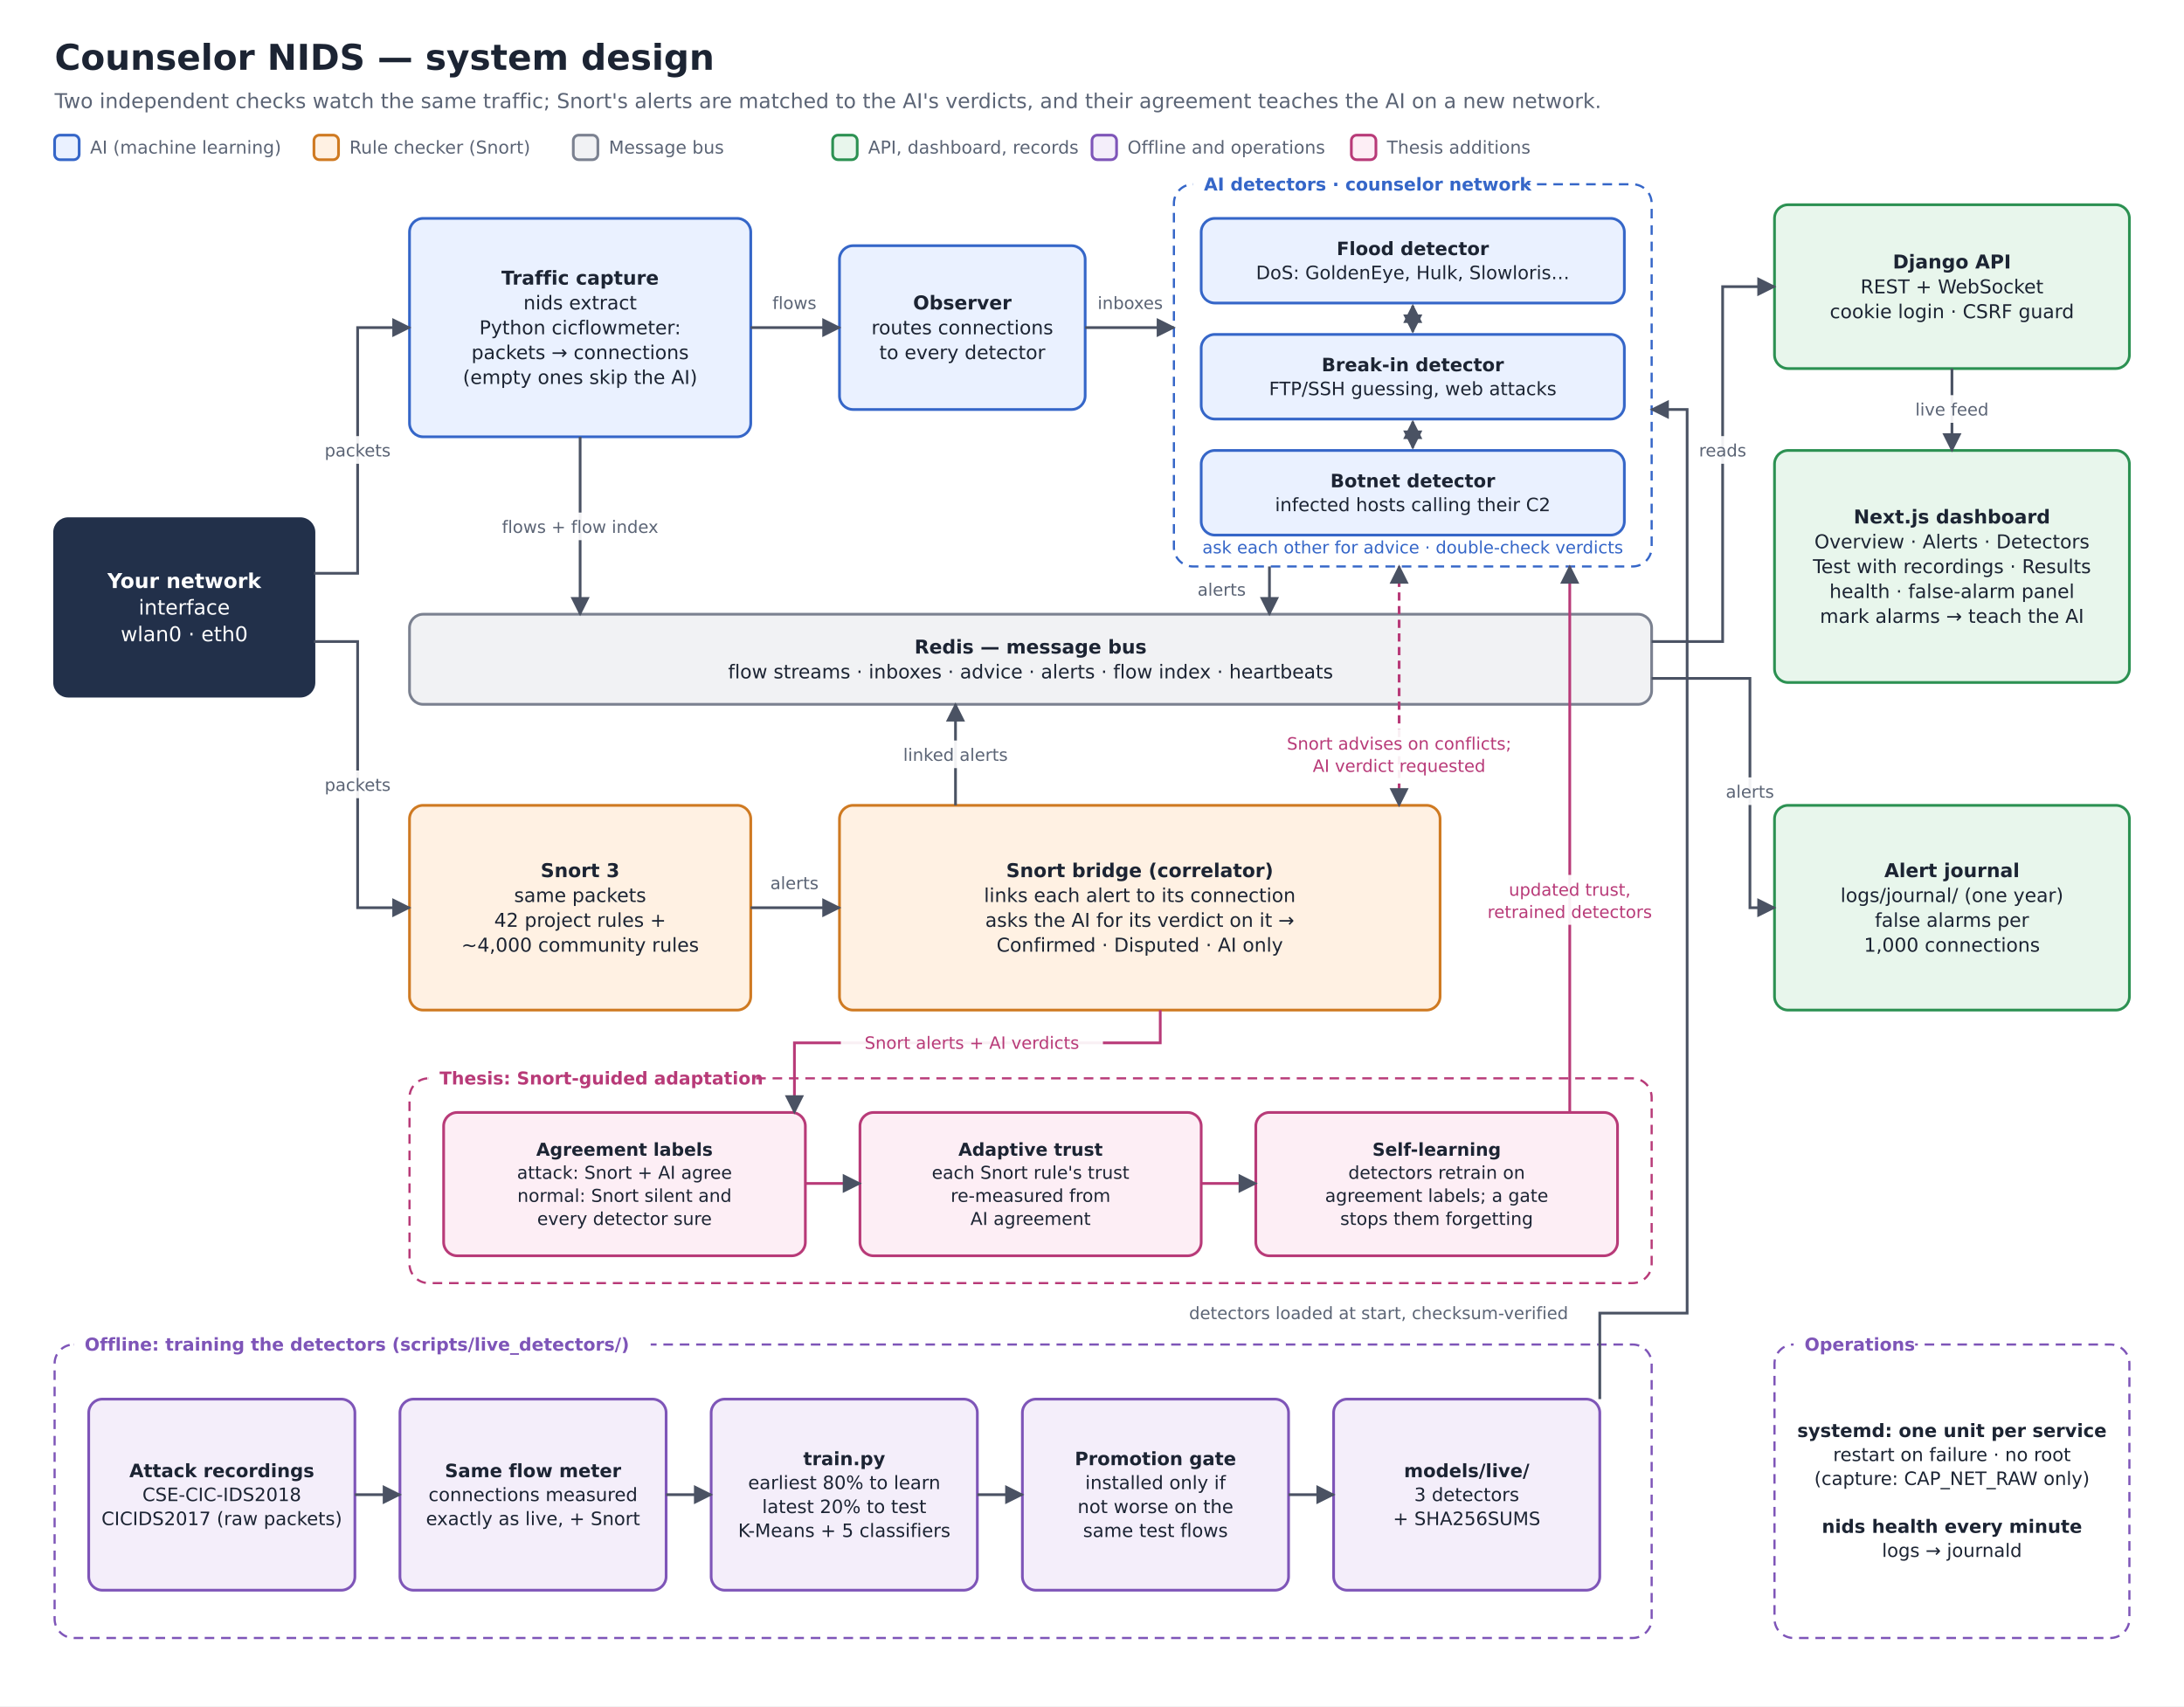
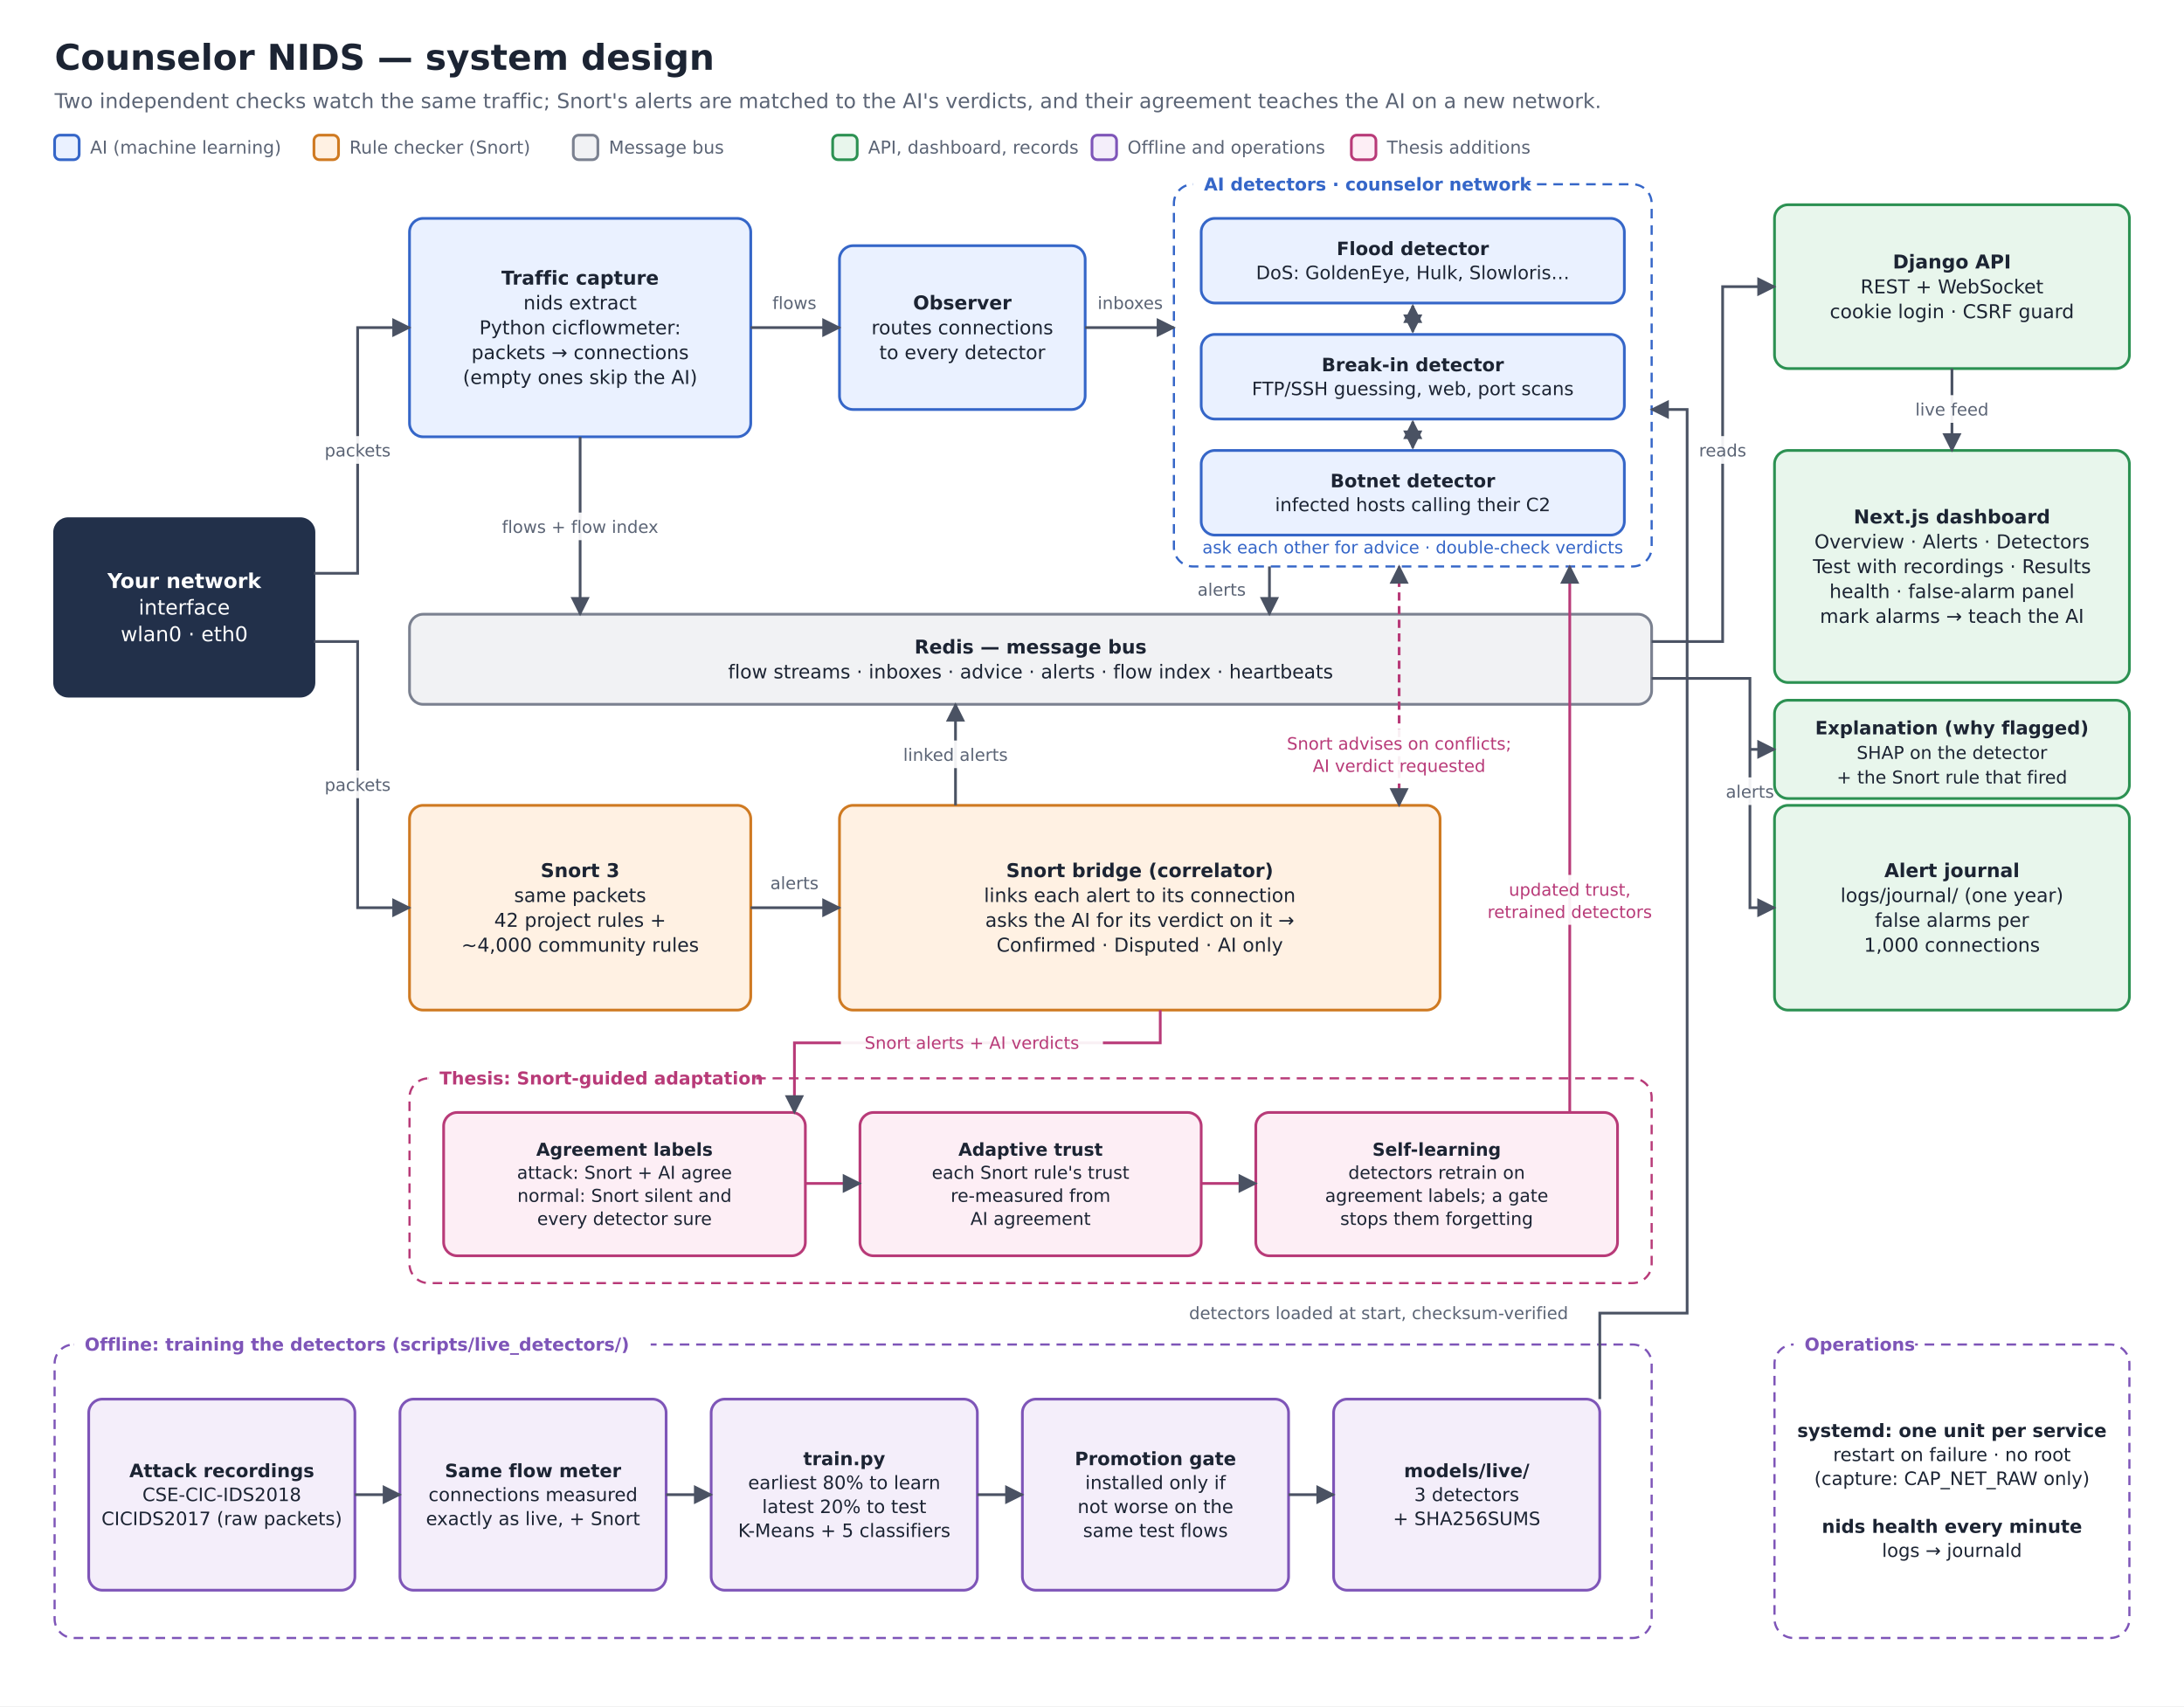
<svg xmlns="http://www.w3.org/2000/svg" width="1600" height="1250" viewBox="0 0 1600 1250" font-family="DejaVu Sans, Helvetica, Arial, sans-serif">
  <defs>
    <marker id="head" viewBox="0 0 10 10" refX="9" refY="5" markerWidth="7" markerHeight="7" orient="auto-start-reverse">
      <path d="M0,0 L10,5 L0,10 z" fill="#4A5263" />
    </marker>
  </defs>
  <rect width="1600" height="1250" fill="#FFFFFF" />
  <text x="40" y="51.1" font-size="26" font-weight="bold" fill="#1C2433" text-anchor="start">Counselor NIDS — system design</text>
  <text x="40" y="79.2" font-size="15" font-weight="normal" fill="#5B6475" text-anchor="start">Two independent checks watch the same traffic; Snort's alerts are matched to the AI's verdicts, and their agreement teaches the AI on a new network.</text>
  <rect x="40" y="99" width="18" height="18" rx="4" fill="#EAF1FF" stroke="#3566C8" stroke-width="2" />
  <text x="66" y="112.5" font-size="13" font-weight="normal" fill="#5B6475" text-anchor="start">AI (machine learning)</text>
  <rect x="230" y="99" width="18" height="18" rx="4" fill="#FFF1E3" stroke="#CF7A22" stroke-width="2" />
  <text x="256" y="112.5" font-size="13" font-weight="normal" fill="#5B6475" text-anchor="start">Rule checker (Snort)</text>
  <rect x="420" y="99" width="18" height="18" rx="4" fill="#F1F2F4" stroke="#7B8190" stroke-width="2" />
  <text x="446" y="112.5" font-size="13" font-weight="normal" fill="#5B6475" text-anchor="start">Message bus</text>
  <rect x="610" y="99" width="18" height="18" rx="4" fill="#E8F6EC" stroke="#2C9152" stroke-width="2" />
  <text x="636" y="112.5" font-size="13" font-weight="normal" fill="#5B6475" text-anchor="start">API, dashboard, records</text>
  <rect x="800" y="99" width="18" height="18" rx="4" fill="#F4EEFA" stroke="#7E55B8" stroke-width="2" />
  <text x="826" y="112.5" font-size="13" font-weight="normal" fill="#5B6475" text-anchor="start">Offline and operations</text>
  <rect x="990" y="99" width="18" height="18" rx="4" fill="#FDEEF5" stroke="#B83A78" stroke-width="2" />
  <text x="1016" y="112.5" font-size="13" font-weight="normal" fill="#5B6475" text-anchor="start">Thesis additions</text>
  <rect x="40" y="380" width="190" height="130" rx="10" fill="#22304A" stroke="#22304A" stroke-width="2" />
  <text x="135.0" y="430.8" font-size="15" font-weight="bold" fill="#FFFFFF" text-anchor="middle">Your network</text>
  <text x="135.0" y="450.2" font-size="15" font-weight="normal" fill="#FFFFFF" text-anchor="middle">interface</text>
  <text x="135.0" y="469.8" font-size="15" font-weight="normal" fill="#FFFFFF" text-anchor="middle">wlan0 · eth0</text>
  <rect x="300" y="160" width="250" height="160" rx="10" fill="#EAF1FF" stroke="#3566C8" stroke-width="2" />
  <text x="425.0" y="208.5" font-size="14" font-weight="bold" fill="#1C2433" text-anchor="middle">Traffic capture</text>
  <text x="425.0" y="226.7" font-size="14" font-weight="normal" fill="#1C2433" text-anchor="middle">nids extract</text>
  <text x="425.0" y="244.9" font-size="14" font-weight="normal" fill="#1C2433" text-anchor="middle">Python cicflowmeter:</text>
  <text x="425.0" y="263.1" font-size="14" font-weight="normal" fill="#1C2433" text-anchor="middle">packets → connections</text>
  <text x="425.0" y="281.3" font-size="14" font-weight="normal" fill="#1C2433" text-anchor="middle">(empty ones skip the AI)</text>
  <rect x="615" y="180" width="180" height="120" rx="10" fill="#EAF1FF" stroke="#3566C8" stroke-width="2" />
  <text x="705.0" y="226.7" font-size="14" font-weight="bold" fill="#1C2433" text-anchor="middle">Observer</text>
  <text x="705.0" y="244.9" font-size="14" font-weight="normal" fill="#1C2433" text-anchor="middle">routes connections</text>
  <text x="705.0" y="263.1" font-size="14" font-weight="normal" fill="#1C2433" text-anchor="middle">to every detector</text>
  <rect x="860" y="135" width="350" height="280" rx="14" fill="none" stroke="#3566C8" stroke-width="1.6" stroke-dasharray="7 5" />
  <rect x="874" y="124" width="245.2" height="22" rx="4" fill="#FFFFFF" />
  <text x="882" y="139.6" font-size="13" font-weight="bold" fill="#3566C8" text-anchor="start">AI detectors · counselor network</text>
  <rect x="880" y="160" width="310" height="62" rx="10" fill="#EAF1FF" stroke="#3566C8" stroke-width="2" />
  <text x="1035.0" y="186.9" font-size="13.5" font-weight="bold" fill="#1C2433" text-anchor="middle">Flood detector</text>
  <text x="1035.0" y="204.5" font-size="13.5" font-weight="normal" fill="#1C2433" text-anchor="middle">DoS: GoldenEye, Hulk, Slowloris…</text>
  <rect x="880" y="245" width="310" height="62" rx="10" fill="#EAF1FF" stroke="#3566C8" stroke-width="2" />
  <text x="1035.0" y="272.0" font-size="13.5" font-weight="bold" fill="#1C2433" text-anchor="middle">Break-in detector</text>
-   <text x="1035.0" y="289.5" font-size="13.5" font-weight="normal" fill="#1C2433" text-anchor="middle">FTP/SSH guessing, web attacks</text>
+   <text x="1035.0" y="289.5" font-size="13.5" font-weight="normal" fill="#1C2433" text-anchor="middle">FTP/SSH guessing, web, port scans</text>
  <path d="M1035,224 L1035,243" fill="none" stroke="#4A5263" stroke-width="2" marker-start="url(#head)" marker-end="url(#head)" />
  <rect x="880" y="330" width="310" height="62" rx="10" fill="#EAF1FF" stroke="#3566C8" stroke-width="2" />
  <text x="1035.0" y="357.0" font-size="13.5" font-weight="bold" fill="#1C2433" text-anchor="middle">Botnet detector</text>
  <text x="1035.0" y="374.5" font-size="13.5" font-weight="normal" fill="#1C2433" text-anchor="middle">infected hosts calling their C2</text>
  <path d="M1035,309 L1035,328" fill="none" stroke="#4A5263" stroke-width="2" marker-start="url(#head)" marker-end="url(#head)" />
  <text x="1035" y="405.4" font-size="12.5" font-weight="normal" fill="#3566C8" text-anchor="middle">ask each other for advice · double-check verdicts</text>
  <rect x="300" y="450" width="910" height="66" rx="10" fill="#F1F2F4" stroke="#7B8190" stroke-width="2" />
  <text x="755.0" y="478.8" font-size="14" font-weight="bold" fill="#1C2433" text-anchor="middle">Redis — message bus</text>
  <text x="755.0" y="497.0" font-size="14" font-weight="normal" fill="#1C2433" text-anchor="middle">flow streams · inboxes · advice · alerts · flow index · heartbeats</text>
  <rect x="300" y="590" width="250" height="150" rx="10" fill="#FFF1E3" stroke="#CF7A22" stroke-width="2" />
  <text x="425.0" y="642.6" font-size="14" font-weight="bold" fill="#1C2433" text-anchor="middle">Snort 3</text>
  <text x="425.0" y="660.8" font-size="14" font-weight="normal" fill="#1C2433" text-anchor="middle">same packets</text>
  <text x="425.0" y="679.0" font-size="14" font-weight="normal" fill="#1C2433" text-anchor="middle">42 project rules +</text>
  <text x="425.0" y="697.2" font-size="14" font-weight="normal" fill="#1C2433" text-anchor="middle">~4,000 community rules</text>
  <rect x="615" y="590" width="440" height="150" rx="10" fill="#FFF1E3" stroke="#CF7A22" stroke-width="2" />
  <text x="835.0" y="642.6" font-size="14" font-weight="bold" fill="#1C2433" text-anchor="middle">Snort bridge (correlator)</text>
  <text x="835.0" y="660.8" font-size="14" font-weight="normal" fill="#1C2433" text-anchor="middle">links each alert to its connection</text>
  <text x="835.0" y="679.0" font-size="14" font-weight="normal" fill="#1C2433" text-anchor="middle">asks the AI for its verdict on it →</text>
  <text x="835.0" y="697.2" font-size="14" font-weight="normal" fill="#1C2433" text-anchor="middle">Confirmed · Disputed · AI only</text>
  <rect x="1300" y="150" width="260" height="120" rx="10" fill="#E8F6EC" stroke="#2C9152" stroke-width="2" />
  <text x="1430.0" y="196.7" font-size="14" font-weight="bold" fill="#1C2433" text-anchor="middle">Django API</text>
  <text x="1430.0" y="214.9" font-size="14" font-weight="normal" fill="#1C2433" text-anchor="middle">REST + WebSocket</text>
  <text x="1430.0" y="233.1" font-size="14" font-weight="normal" fill="#1C2433" text-anchor="middle">cookie login · CSRF guard</text>
  <rect x="1300" y="330" width="260" height="170" rx="10" fill="#E8F6EC" stroke="#2C9152" stroke-width="2" />
  <text x="1430.0" y="383.5" font-size="14" font-weight="bold" fill="#1C2433" text-anchor="middle">Next.js dashboard</text>
  <text x="1430.0" y="401.7" font-size="14" font-weight="normal" fill="#1C2433" text-anchor="middle">Overview · Alerts · Detectors</text>
  <text x="1430.0" y="419.9" font-size="14" font-weight="normal" fill="#1C2433" text-anchor="middle">Test with recordings · Results</text>
  <text x="1430.0" y="438.1" font-size="14" font-weight="normal" fill="#1C2433" text-anchor="middle">health · false-alarm panel</text>
  <text x="1430.0" y="456.3" font-size="14" font-weight="normal" fill="#1C2433" text-anchor="middle">mark alarms → teach the AI</text>
  <rect x="1300" y="590" width="260" height="150" rx="10" fill="#E8F6EC" stroke="#2C9152" stroke-width="2" />
  <text x="1430.0" y="642.6" font-size="14" font-weight="bold" fill="#1C2433" text-anchor="middle">Alert journal</text>
  <text x="1430.0" y="660.8" font-size="14" font-weight="normal" fill="#1C2433" text-anchor="middle">logs/journal/ (one year)</text>
  <text x="1430.0" y="679.0" font-size="14" font-weight="normal" fill="#1C2433" text-anchor="middle">false alarms per</text>
  <text x="1430.0" y="697.2" font-size="14" font-weight="normal" fill="#1C2433" text-anchor="middle">1,000 connections</text>
  <path d="M230,420 L262,420 L262,240 L300,240" fill="none" stroke="#4A5263" stroke-width="2" marker-end="url(#head)" />
  <rect x="232.5" y="319.5" width="59" height="20.25" rx="4" fill="#FFFFFF" opacity="0.92" />
  <text x="262" y="334.4" font-size="12.5" font-weight="normal" fill="#5B6475" text-anchor="middle">packets</text>
  <path d="M230,470 L262,470 L262,665 L300,665" fill="none" stroke="#4A5263" stroke-width="2" marker-end="url(#head)" />
  <rect x="232.5" y="564.5" width="59" height="20.25" rx="4" fill="#FFFFFF" opacity="0.92" />
  <text x="262" y="579.4" font-size="12.5" font-weight="normal" fill="#5B6475" text-anchor="middle">packets</text>
  <path d="M550,240 L615,240" fill="none" stroke="#4A5263" stroke-width="2" marker-end="url(#head)" />
  <rect x="559.5" y="211.5" width="45.0" height="20.25" rx="4" fill="#FFFFFF" opacity="0.92" />
  <text x="582" y="226.4" font-size="12.5" font-weight="normal" fill="#5B6475" text-anchor="middle">flows</text>
  <path d="M795,240 L860,240" fill="none" stroke="#4A5263" stroke-width="2" marker-end="url(#head)" />
  <rect x="798.5" y="211.5" width="59" height="20.25" rx="4" fill="#FFFFFF" opacity="0.92" />
  <text x="828" y="226.4" font-size="12.5" font-weight="normal" fill="#5B6475" text-anchor="middle">inboxes</text>
  <path d="M425,320 L425,450" fill="none" stroke="#4A5263" stroke-width="2" marker-end="url(#head)" />
  <rect x="357.0" y="375.5" width="136.0" height="20.25" rx="4" fill="#FFFFFF" opacity="0.92" />
  <text x="425" y="390.4" font-size="12.5" font-weight="normal" fill="#5B6475" text-anchor="middle">flows + flow index</text>
  <path d="M930,415 L930,450" fill="none" stroke="#4A5263" stroke-width="2" marker-end="url(#head)" />
  <rect x="869.0" y="421.5" width="52" height="20.25" rx="4" fill="#FFFFFF" opacity="0.92" />
  <text x="895" y="436.4" font-size="12.5" font-weight="normal" fill="#5B6475" text-anchor="middle">alerts</text>
  <path d="M550,665 L615,665" fill="none" stroke="#4A5263" stroke-width="2" marker-end="url(#head)" />
  <rect x="556.0" y="636.5" width="52" height="20.25" rx="4" fill="#FFFFFF" opacity="0.92" />
  <text x="582" y="651.4" font-size="12.5" font-weight="normal" fill="#5B6475" text-anchor="middle">alerts</text>
  <path d="M700,590 L700,516" fill="none" stroke="#4A5263" stroke-width="2" marker-end="url(#head)" />
  <rect x="649.5" y="542.5" width="101" height="20.25" rx="4" fill="#FFFFFF" opacity="0.92" />
  <text x="700" y="557.4" font-size="12.5" font-weight="normal" fill="#5B6475" text-anchor="middle">linked alerts</text>
  <path d="M1025,590 L1025,415" fill="none" stroke="#B83A78" stroke-width="2" stroke-dasharray="6 4" marker-start="url(#head)" marker-end="url(#head)" />
  <rect x="925.5" y="534.0" width="199" height="36.5" rx="4" fill="#FFFFFF" opacity="0.92" />
  <text x="1025" y="549.2" font-size="12.5" font-weight="normal" fill="#B83A78" text-anchor="middle">Snort advises on conflicts;</text>
  <text x="1025" y="565.5" font-size="12.5" font-weight="normal" fill="#B83A78" text-anchor="middle">AI verdict requested</text>
  <path d="M1210,470 L1262,470 L1262,210 L1300,210" fill="none" stroke="#4A5263" stroke-width="2" marker-end="url(#head)" />
  <rect x="1239.5" y="319.5" width="45.0" height="20.25" rx="4" fill="#FFFFFF" opacity="0.92" />
  <text x="1262" y="334.4" font-size="12.5" font-weight="normal" fill="#5B6475" text-anchor="middle">reads</text>
  <path d="M1430,270 L1430,330" fill="none" stroke="#4A5263" stroke-width="2" marker-end="url(#head)" />
  <rect x="1393.5" y="289.5" width="73.0" height="20.25" rx="4" fill="#FFFFFF" opacity="0.92" />
  <text x="1430" y="304.4" font-size="12.5" font-weight="normal" fill="#5B6475" text-anchor="middle">live feed</text>
  <path d="M1210,497 L1282,497 L1282,665 L1300,665" fill="none" stroke="#4A5263" stroke-width="2" marker-end="url(#head)" />
  <rect x="1256.0" y="569.5" width="52" height="20.25" rx="4" fill="#FFFFFF" opacity="0.92" />
  <text x="1282" y="584.4" font-size="12.5" font-weight="normal" fill="#5B6475" text-anchor="middle">alerts</text>
  <rect x="300" y="790" width="910" height="150" rx="14" fill="none" stroke="#B83A78" stroke-width="1.6" stroke-dasharray="7 5" />
  <rect x="314" y="779" width="238.1" height="22" rx="4" fill="#FFFFFF" />
  <text x="322" y="794.5" font-size="13" font-weight="bold" fill="#B83A78" text-anchor="start">Thesis: Snort-guided adaptation</text>
  <rect x="325" y="815" width="265" height="105" rx="10" fill="#FDEEF5" stroke="#B83A78" stroke-width="2" />
  <text x="457.5" y="846.7" font-size="13" font-weight="bold" fill="#1C2433" text-anchor="middle">Agreement labels</text>
  <text x="457.5" y="863.6" font-size="13" font-weight="normal" fill="#1C2433" text-anchor="middle">attack: Snort + AI agree</text>
  <text x="457.5" y="880.5" font-size="13" font-weight="normal" fill="#1C2433" text-anchor="middle">normal: Snort silent and</text>
  <text x="457.5" y="897.4" font-size="13" font-weight="normal" fill="#1C2433" text-anchor="middle">every detector sure</text>
  <rect x="630" y="815" width="250" height="105" rx="10" fill="#FDEEF5" stroke="#B83A78" stroke-width="2" />
  <text x="755.0" y="846.7" font-size="13" font-weight="bold" fill="#1C2433" text-anchor="middle">Adaptive trust</text>
  <text x="755.0" y="863.6" font-size="13" font-weight="normal" fill="#1C2433" text-anchor="middle">each Snort rule's trust</text>
  <text x="755.0" y="880.5" font-size="13" font-weight="normal" fill="#1C2433" text-anchor="middle">re-measured from</text>
  <text x="755.0" y="897.4" font-size="13" font-weight="normal" fill="#1C2433" text-anchor="middle">AI agreement</text>
  <rect x="920" y="815" width="265" height="105" rx="10" fill="#FDEEF5" stroke="#B83A78" stroke-width="2" />
  <text x="1052.5" y="846.7" font-size="13" font-weight="bold" fill="#1C2433" text-anchor="middle">Self-learning</text>
  <text x="1052.5" y="863.6" font-size="13" font-weight="normal" fill="#1C2433" text-anchor="middle">detectors retrain on</text>
  <text x="1052.5" y="880.5" font-size="13" font-weight="normal" fill="#1C2433" text-anchor="middle">agreement labels; a gate</text>
  <text x="1052.5" y="897.4" font-size="13" font-weight="normal" fill="#1C2433" text-anchor="middle">stops them forgetting</text>
  <path d="M590,867 L630,867" fill="none" stroke="#B83A78" stroke-width="2" marker-end="url(#head)" />
  <path d="M880,867 L920,867" fill="none" stroke="#B83A78" stroke-width="2" marker-end="url(#head)" />
  <path d="M850,740 L850,764 L582,764 L582,815" fill="none" stroke="#B83A78" stroke-width="2" marker-end="url(#head)" />
  <rect x="616.0" y="753.5" width="192" height="20.25" rx="4" fill="#FFFFFF" opacity="0.92" />
  <text x="712" y="768.4" font-size="12.5" font-weight="normal" fill="#B83A78" text-anchor="middle">Snort alerts + AI verdicts</text>
  <path d="M1150,815 L1150,415" fill="none" stroke="#B83A78" stroke-width="2" marker-end="url(#head)" />
  <rect x="1078.5" y="641.0" width="143.0" height="36.5" rx="4" fill="#FFFFFF" opacity="0.92" />
  <text x="1150" y="656.2" font-size="12.5" font-weight="normal" fill="#B83A78" text-anchor="middle">updated trust,</text>
  <text x="1150" y="672.5" font-size="12.5" font-weight="normal" fill="#B83A78" text-anchor="middle">retrained detectors</text>
  <rect x="40" y="985" width="1170" height="215" rx="14" fill="none" stroke="#7E55B8" stroke-width="1.6" stroke-dasharray="7 5" />
  <rect x="54" y="974" width="422.7" height="22" rx="4" fill="#FFFFFF" />
  <text x="62" y="989.5" font-size="13" font-weight="bold" fill="#7E55B8" text-anchor="start">Offline: training the detectors (scripts/live_detectors/)</text>
  <rect x="65" y="1025" width="195" height="140" rx="10" fill="#F4EEFA" stroke="#7E55B8" stroke-width="2" />
  <text x="162.5" y="1082.2" font-size="13.5" font-weight="bold" fill="#1C2433" text-anchor="middle">Attack recordings</text>
  <text x="162.5" y="1099.7" font-size="13.5" font-weight="normal" fill="#1C2433" text-anchor="middle">CSE-CIC-IDS2018</text>
  <text x="162.5" y="1117.3" font-size="13.5" font-weight="normal" fill="#1C2433" text-anchor="middle">CICIDS2017 (raw packets)</text>
  <rect x="293" y="1025" width="195" height="140" rx="10" fill="#F4EEFA" stroke="#7E55B8" stroke-width="2" />
  <text x="390.5" y="1082.2" font-size="13.5" font-weight="bold" fill="#1C2433" text-anchor="middle">Same flow meter</text>
  <text x="390.5" y="1099.7" font-size="13.5" font-weight="normal" fill="#1C2433" text-anchor="middle">connections measured</text>
  <text x="390.5" y="1117.3" font-size="13.5" font-weight="normal" fill="#1C2433" text-anchor="middle">exactly as live, + Snort</text>
  <path d="M260,1095 L293,1095" fill="none" stroke="#4A5263" stroke-width="2" marker-end="url(#head)" />
  <rect x="521" y="1025" width="195" height="140" rx="10" fill="#F4EEFA" stroke="#7E55B8" stroke-width="2" />
  <text x="618.5" y="1073.4" font-size="13.5" font-weight="bold" fill="#1C2433" text-anchor="middle">train.py</text>
  <text x="618.5" y="1090.9" font-size="13.5" font-weight="normal" fill="#1C2433" text-anchor="middle">earliest 80% to learn</text>
  <text x="618.5" y="1108.5" font-size="13.5" font-weight="normal" fill="#1C2433" text-anchor="middle">latest 20% to test</text>
  <text x="618.5" y="1126.0" font-size="13.5" font-weight="normal" fill="#1C2433" text-anchor="middle">K-Means + 5 classifiers</text>
  <path d="M488,1095 L521,1095" fill="none" stroke="#4A5263" stroke-width="2" marker-end="url(#head)" />
  <rect x="749" y="1025" width="195" height="140" rx="10" fill="#F4EEFA" stroke="#7E55B8" stroke-width="2" />
  <text x="846.5" y="1073.4" font-size="13.5" font-weight="bold" fill="#1C2433" text-anchor="middle">Promotion gate</text>
  <text x="846.5" y="1090.9" font-size="13.5" font-weight="normal" fill="#1C2433" text-anchor="middle">installed only if</text>
  <text x="846.5" y="1108.5" font-size="13.5" font-weight="normal" fill="#1C2433" text-anchor="middle">not worse on the</text>
  <text x="846.5" y="1126.0" font-size="13.5" font-weight="normal" fill="#1C2433" text-anchor="middle">same test flows</text>
  <path d="M716,1095 L749,1095" fill="none" stroke="#4A5263" stroke-width="2" marker-end="url(#head)" />
  <rect x="977" y="1025" width="195" height="140" rx="10" fill="#F4EEFA" stroke="#7E55B8" stroke-width="2" />
  <text x="1074.5" y="1082.2" font-size="13.5" font-weight="bold" fill="#1C2433" text-anchor="middle">models/live/</text>
  <text x="1074.5" y="1099.7" font-size="13.5" font-weight="normal" fill="#1C2433" text-anchor="middle">3 detectors</text>
  <text x="1074.5" y="1117.3" font-size="13.5" font-weight="normal" fill="#1C2433" text-anchor="middle">+ SHA256SUMS</text>
  <path d="M944,1095 L977,1095" fill="none" stroke="#4A5263" stroke-width="2" marker-end="url(#head)" />
  <path d="M1172,1025 L1172,962 L1236,962 L1236,300 L1210,300" fill="none" stroke="#4A5263" stroke-width="2" marker-end="url(#head)" />
  <rect x="851.0" y="951.5" width="318" height="20.25" rx="4" fill="#FFFFFF" opacity="0.92" />
  <text x="1010" y="966.4" font-size="12.5" font-weight="normal" fill="#5B6475" text-anchor="middle">detectors loaded at start, checksum-verified</text>
  <rect x="1300" y="985" width="260" height="215" rx="14" fill="none" stroke="#7E55B8" stroke-width="1.6" stroke-dasharray="7 5" />
  <rect x="1314" y="974" width="89.0" height="22" rx="4" fill="#FFFFFF" />
  <text x="1322" y="989.5" font-size="13" font-weight="bold" fill="#7E55B8" text-anchor="start">Operations</text>
  <text x="1430" y="1052.8" font-size="13.5" font-weight="bold" fill="#1C2433" text-anchor="middle">systemd: one unit per service</text>
  <text x="1430" y="1070.4" font-size="13.5" font-weight="normal" fill="#1C2433" text-anchor="middle">restart on failure · no root</text>
  <text x="1430" y="1087.9" font-size="13.5" font-weight="normal" fill="#1C2433" text-anchor="middle">(capture: CAP_NET_RAW only)</text>
  <text x="1430" y="1105.5" font-size="13.5" font-weight="normal" fill="#1C2433" text-anchor="middle" />
  <text x="1430" y="1123.0" font-size="13.5" font-weight="bold" fill="#1C2433" text-anchor="middle">nids health every minute</text>
  <text x="1430" y="1140.6" font-size="13.5" font-weight="normal" fill="#1C2433" text-anchor="middle">logs → journald</text>
+   <rect x="1300" y="513" width="260" height="72" rx="10" fill="#E8F6EC" stroke="#2C9152" stroke-width="2" />
+   <text x="1430.0" y="538" font-size="13.5" font-weight="bold" fill="#1C2433" text-anchor="middle">Explanation (why flagged)</text>
+   <text x="1430.0" y="556" font-size="13" fill="#1C2433" text-anchor="middle">SHAP on the detector</text>
+   <text x="1430.0" y="574" font-size="13" fill="#1C2433" text-anchor="middle">+ the Snort rule that fired</text>
+   <path d="M1282,549 L1300,549" fill="none" stroke="#4A5263" stroke-width="2" marker-end="url(#head)" />
</svg>
